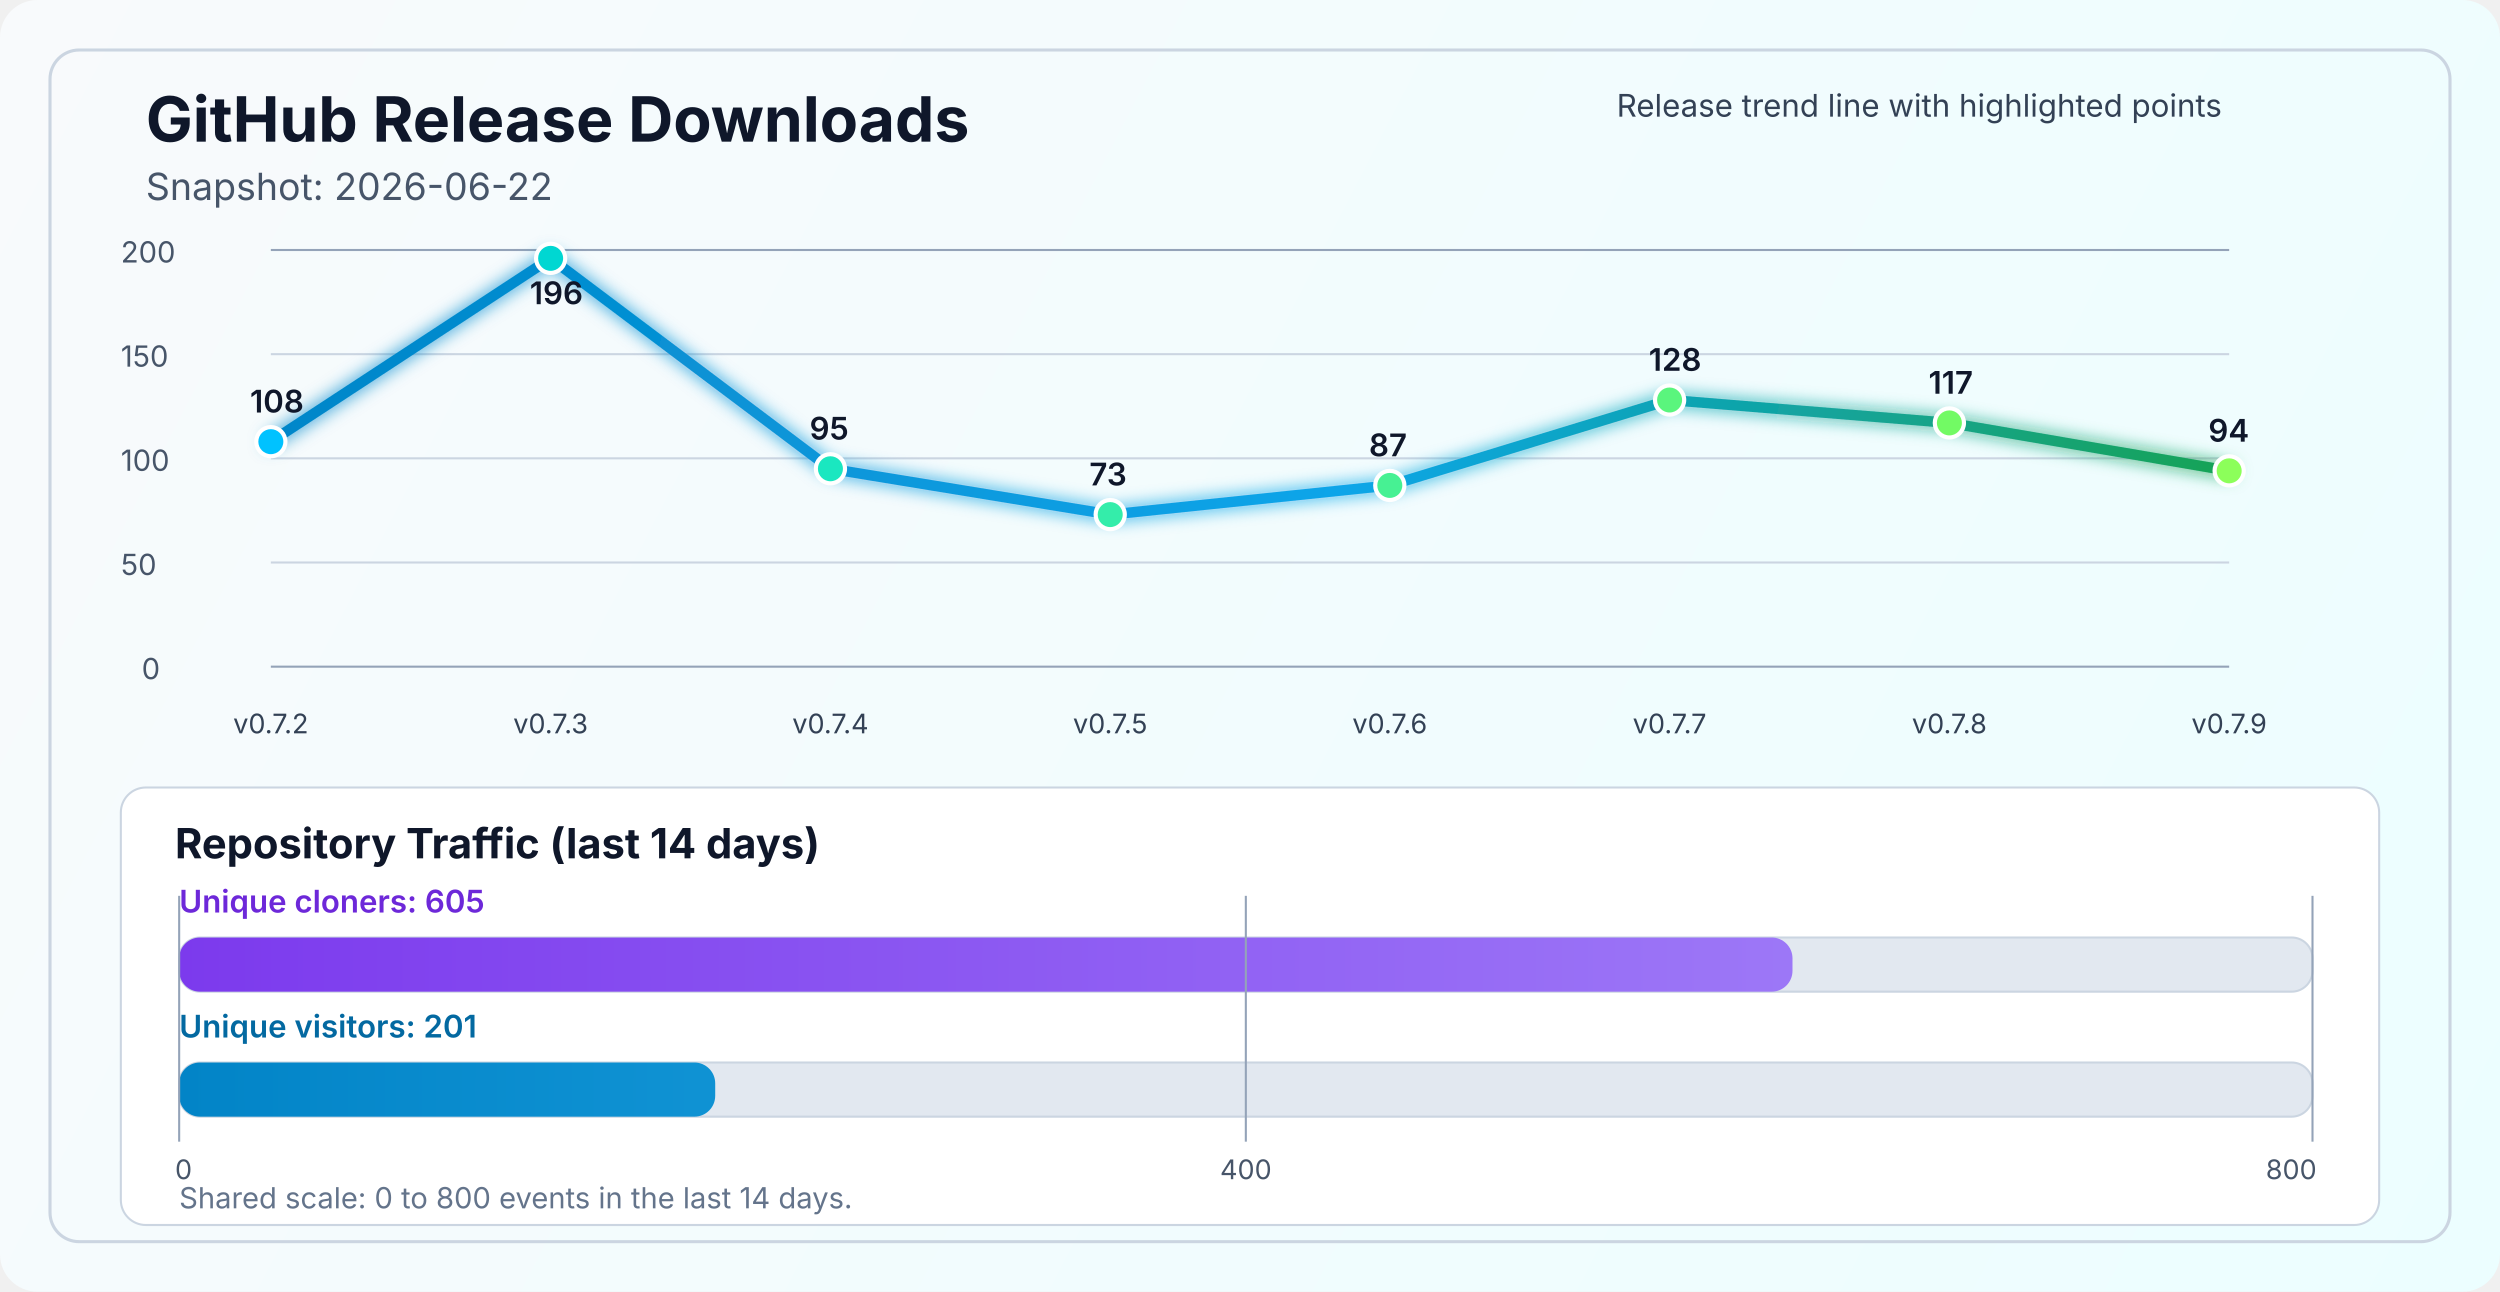
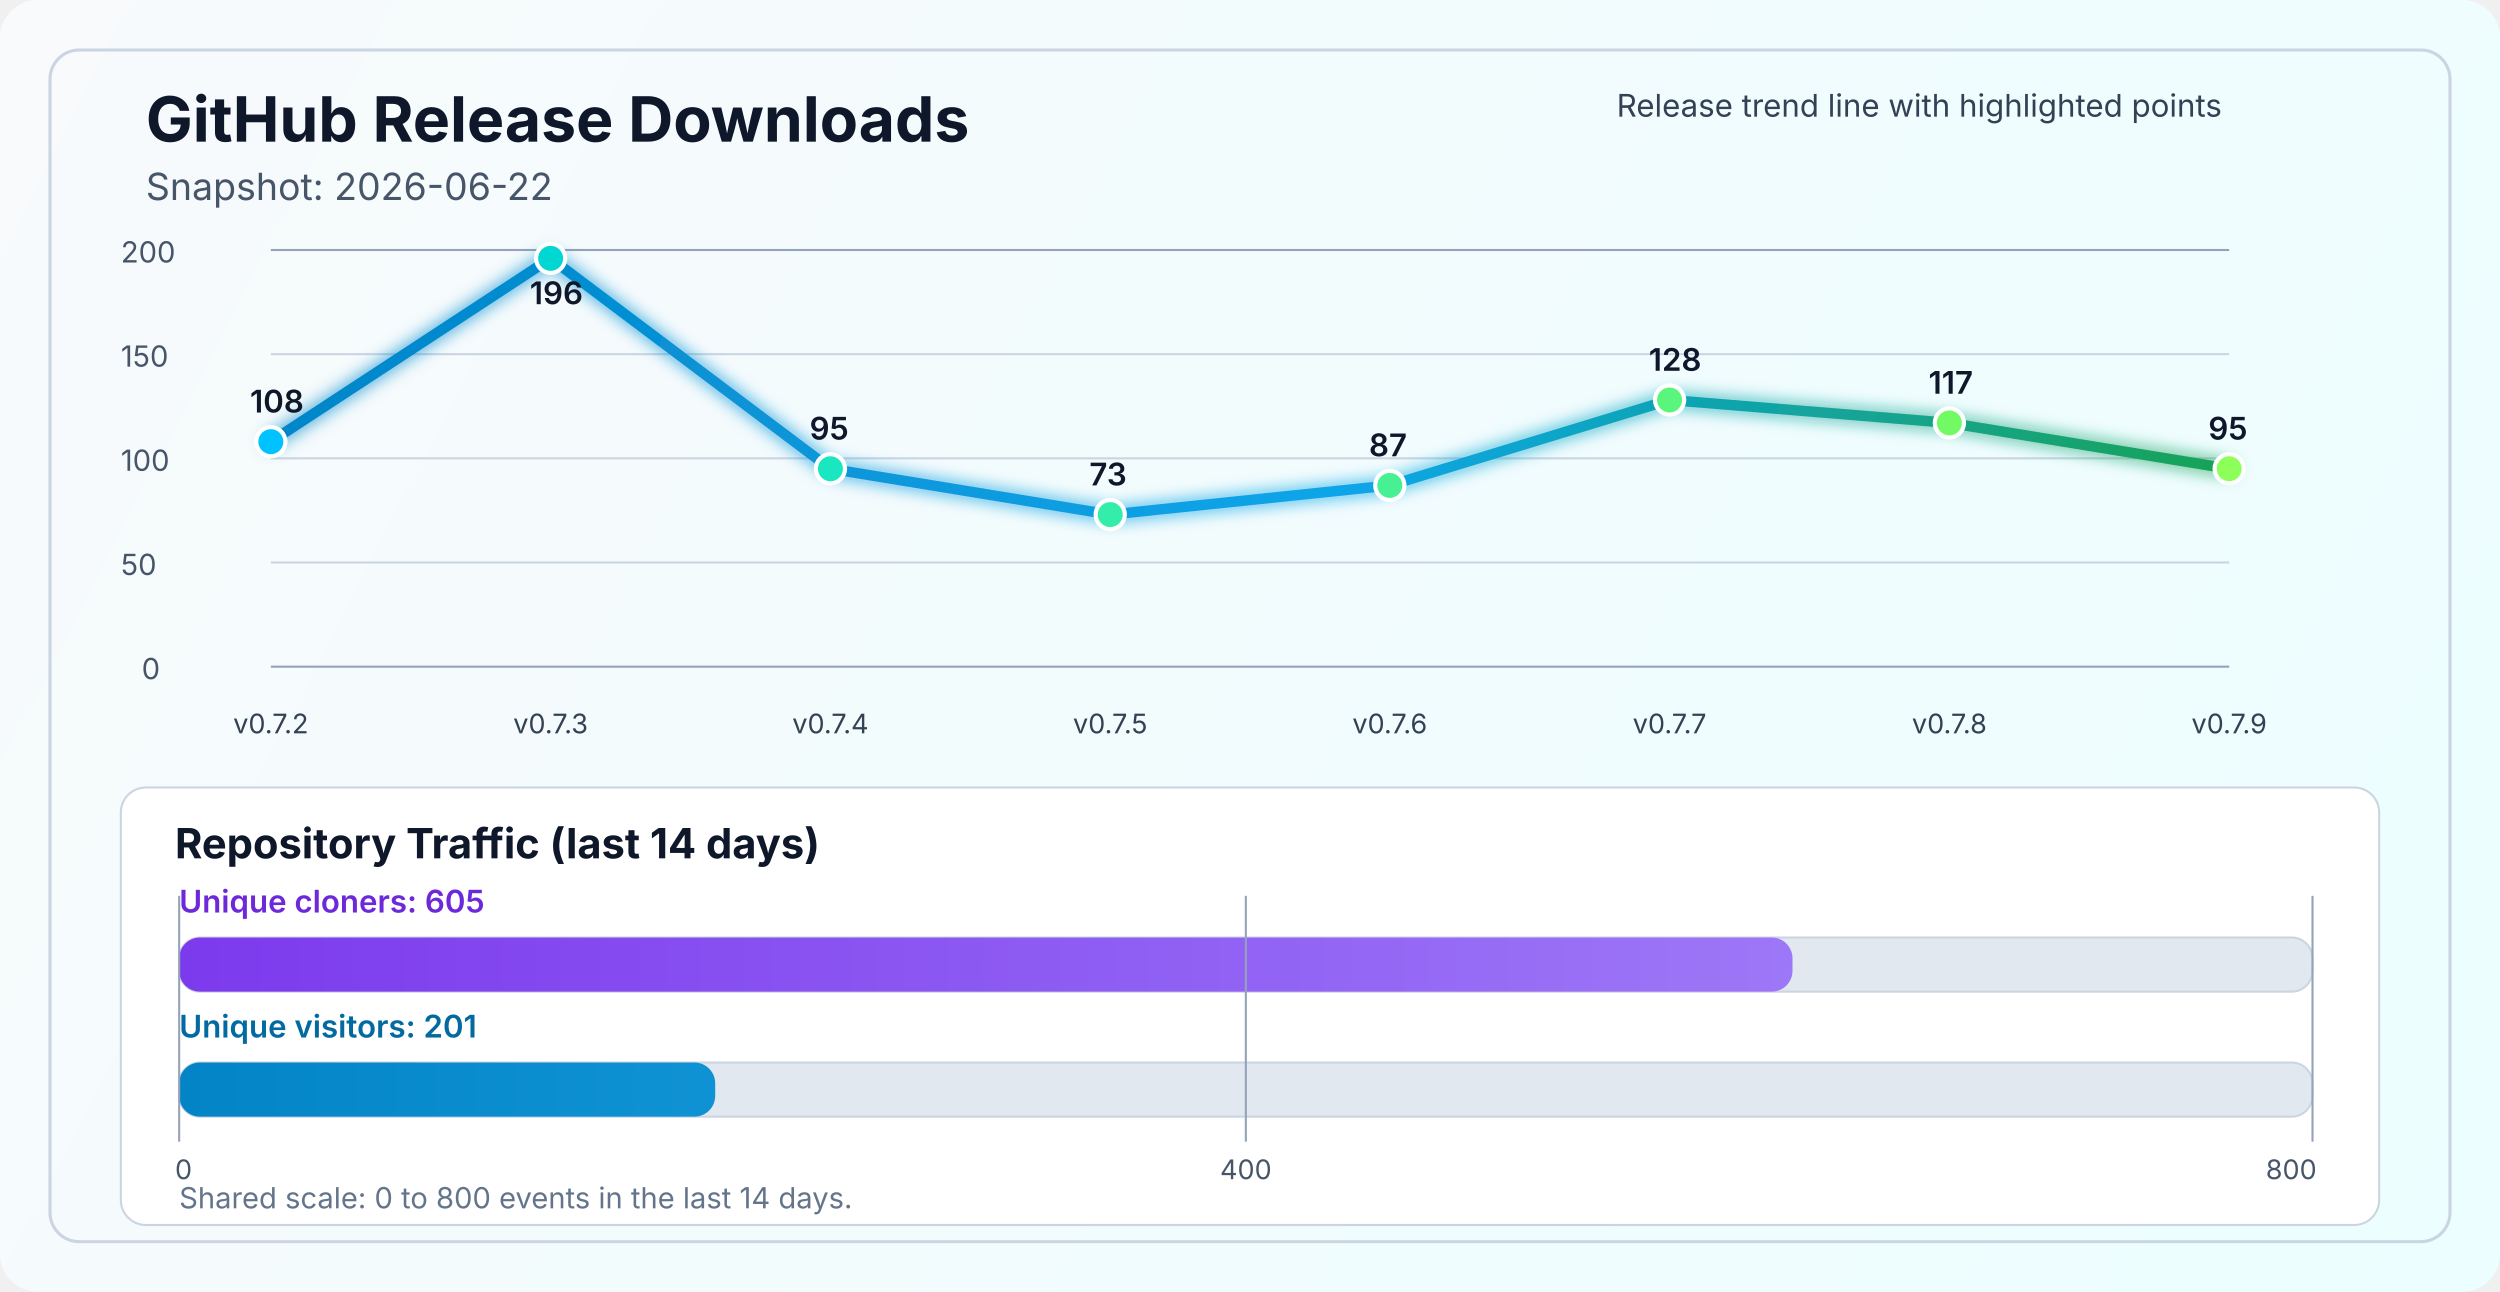
<svg xmlns="http://www.w3.org/2000/svg" width="1200" height="620" viewBox="0 0 1200 620" fill="none" role="img" aria-labelledby="title desc">
  <defs>
    <linearGradient id="bg" x1="0" y1="0" x2="1200" y2="620" gradientUnits="userSpaceOnUse">
      <stop stop-color="#F8FAFC" />
      <stop offset="1" stop-color="#ECFEFF" />
    </linearGradient>
    <linearGradient id="line" x1="130" y1="86" x2="1070" y2="340" gradientUnits="userSpaceOnUse">
      <stop stop-color="#0284C7" />
      <stop offset="0.55" stop-color="#0EA5E9" />
      <stop offset="1" stop-color="#16A34A" />
    </linearGradient>
    <linearGradient id="cloneFill" x1="86" y1="450" x2="1110" y2="450" gradientUnits="userSpaceOnUse">
      <stop stop-color="#7C3AED" />
      <stop offset="1" stop-color="#A78BFA" />
    </linearGradient>
    <linearGradient id="viewFill" x1="86" y1="482" x2="1110" y2="482" gradientUnits="userSpaceOnUse">
      <stop stop-color="#0284C7" />
      <stop offset="1" stop-color="#38BDF8" />
    </linearGradient>
    <filter id="glow" x="-50%" y="-50%" width="200%" height="200%">
      <feGaussianBlur stdDeviation="4" result="blur" />
      <feMerge>
        <feMergeNode in="blur" />
        <feMergeNode in="SourceGraphic" />
      </feMerge>
    </filter>
  </defs>
  <rect width="1200" height="620" rx="18" fill="url(#bg)" />
  <rect x="24" y="24" width="1152" height="572" rx="14" stroke="#CBD5E1" stroke-width="1.5" />
  <text x="70" y="68" fill="#0F172A" font-size="30" font-family="SF Pro Display, -apple-system, BlinkMacSystemFont, Segoe UI, sans-serif" font-weight="700">GitHub Release Downloads</text>
  <text x="70" y="96" fill="#475569" font-size="18" font-family="SF Pro Text, -apple-system, BlinkMacSystemFont, Segoe UI, sans-serif">Snapshot: 2026-06-22</text>
  <line x1="130" y1="320.0" x2="1070" y2="320.0" stroke="#94A3B8" stroke-width="1" />
  <line x1="130" y1="270.0" x2="1070" y2="270.0" stroke="#CBD5E1" stroke-width="1" />
  <line x1="130" y1="220.0" x2="1070" y2="220.0" stroke="#CBD5E1" stroke-width="1" />
  <line x1="130" y1="170.0" x2="1070" y2="170.0" stroke="#CBD5E1" stroke-width="1" />
  <line x1="130" y1="120.0" x2="1070" y2="120.0" stroke="#94A3B8" stroke-width="1" />
  <text x="68" y="326.0" fill="#475569" font-size="14" font-family="SF Pro Text, -apple-system, BlinkMacSystemFont, Segoe UI, sans-serif">0</text>
  <text x="58" y="276.0" fill="#475569" font-size="14" font-family="SF Pro Text, -apple-system, BlinkMacSystemFont, Segoe UI, sans-serif">50</text>
  <text x="58" y="226.0" fill="#475569" font-size="14" font-family="SF Pro Text, -apple-system, BlinkMacSystemFont, Segoe UI, sans-serif">100</text>
  <text x="58" y="176.0" fill="#475569" font-size="14" font-family="SF Pro Text, -apple-system, BlinkMacSystemFont, Segoe UI, sans-serif">150</text>
  <text x="58" y="126.0" fill="#475569" font-size="14" font-family="SF Pro Text, -apple-system, BlinkMacSystemFont, Segoe UI, sans-serif">200</text>
-   <polyline points="130.0,212.0 264.3,124.0 398.6,225.0 532.9,247.0 667.1,233.0 801.4,192.0 935.7,203.0 1070.0,226.0" fill="none" stroke="url(#line)" stroke-width="5" stroke-linecap="round" stroke-linejoin="round" filter="url(#glow)" />
+   <polyline points="130.0,212.0 264.3,124.0 398.6,225.0 532.9,247.0 667.1,233.0 801.4,192.0 935.7,203.0 1070.0,225.0" fill="none" stroke="url(#line)" stroke-width="5" stroke-linecap="round" stroke-linejoin="round" filter="url(#glow)" />
  <circle cx="130.0" cy="212.0" r="7" fill="#00C2FF" stroke="#FFFFFF" stroke-width="2" />
  <circle cx="264.3" cy="124.0" r="7" fill="#00D7D2" stroke="#FFFFFF" stroke-width="2" />
  <circle cx="398.6" cy="225.0" r="7" fill="#1AE7C0" stroke="#FFFFFF" stroke-width="2" />
  <circle cx="532.9" cy="247.0" r="7" fill="#34EDAA" stroke="#FFFFFF" stroke-width="2" />
  <circle cx="667.1" cy="233.0" r="7" fill="#47F193" stroke="#FFFFFF" stroke-width="2" />
  <circle cx="801.4" cy="192.0" r="7" fill="#5AF57D" stroke="#FFFFFF" stroke-width="2" />
  <circle cx="935.7" cy="203.0" r="7" fill="#72FA64" stroke="#FFFFFF" stroke-width="2" />
-   <circle cx="1070.0" cy="226.0" r="7" fill="#8CFF5A" stroke="#FFFFFF" stroke-width="2" />
+   <circle cx="1070.0" cy="225.0" r="7" fill="#8CFF5A" stroke="#FFFFFF" stroke-width="2" />
  <text x="130.0" y="352" text-anchor="middle" fill="#334155" font-size="13" font-family="SF Pro Text, -apple-system, BlinkMacSystemFont, Segoe UI, sans-serif">v0.7.2</text>
  <text x="264.3" y="352" text-anchor="middle" fill="#334155" font-size="13" font-family="SF Pro Text, -apple-system, BlinkMacSystemFont, Segoe UI, sans-serif">v0.7.3</text>
  <text x="398.6" y="352" text-anchor="middle" fill="#334155" font-size="13" font-family="SF Pro Text, -apple-system, BlinkMacSystemFont, Segoe UI, sans-serif">v0.7.4</text>
  <text x="532.9" y="352" text-anchor="middle" fill="#334155" font-size="13" font-family="SF Pro Text, -apple-system, BlinkMacSystemFont, Segoe UI, sans-serif">v0.7.5</text>
  <text x="667.1" y="352" text-anchor="middle" fill="#334155" font-size="13" font-family="SF Pro Text, -apple-system, BlinkMacSystemFont, Segoe UI, sans-serif">v0.7.6</text>
  <text x="801.4" y="352" text-anchor="middle" fill="#334155" font-size="13" font-family="SF Pro Text, -apple-system, BlinkMacSystemFont, Segoe UI, sans-serif">v0.7.7</text>
  <text x="935.7" y="352" text-anchor="middle" fill="#334155" font-size="13" font-family="SF Pro Text, -apple-system, BlinkMacSystemFont, Segoe UI, sans-serif">v0.7.8</text>
  <text x="1070.0" y="352" text-anchor="middle" fill="#334155" font-size="13" font-family="SF Pro Text, -apple-system, BlinkMacSystemFont, Segoe UI, sans-serif">v0.7.9</text>
  <text x="120.0" y="198.0" fill="#0F172A" font-size="15" font-family="SF Pro Text, -apple-system, BlinkMacSystemFont, Segoe UI, sans-serif" font-weight="600">108</text>
  <text x="254.3" y="146.0" fill="#0F172A" font-size="15" font-family="SF Pro Text, -apple-system, BlinkMacSystemFont, Segoe UI, sans-serif" font-weight="600">196</text>
  <text x="388.6" y="211.0" fill="#0F172A" font-size="15" font-family="SF Pro Text, -apple-system, BlinkMacSystemFont, Segoe UI, sans-serif" font-weight="600">95</text>
  <text x="522.9" y="233.0" fill="#0F172A" font-size="15" font-family="SF Pro Text, -apple-system, BlinkMacSystemFont, Segoe UI, sans-serif" font-weight="600">73</text>
  <text x="657.1" y="219.0" fill="#0F172A" font-size="15" font-family="SF Pro Text, -apple-system, BlinkMacSystemFont, Segoe UI, sans-serif" font-weight="600">87</text>
  <text x="791.4" y="178.0" fill="#0F172A" font-size="15" font-family="SF Pro Text, -apple-system, BlinkMacSystemFont, Segoe UI, sans-serif" font-weight="600">128</text>
  <text x="925.7" y="189.0" fill="#0F172A" font-size="15" font-family="SF Pro Text, -apple-system, BlinkMacSystemFont, Segoe UI, sans-serif" font-weight="600">117</text>
-   <text x="1060.0" y="212.0" fill="#0F172A" font-size="15" font-family="SF Pro Text, -apple-system, BlinkMacSystemFont, Segoe UI, sans-serif" font-weight="600">94</text>
+   <text x="1060.0" y="211.0" fill="#0F172A" font-size="15" font-family="SF Pro Text, -apple-system, BlinkMacSystemFont, Segoe UI, sans-serif" font-weight="600">95</text>
  <text x="776" y="56" fill="#334155" font-size="15" font-family="SF Pro Text, -apple-system, BlinkMacSystemFont, Segoe UI, sans-serif">Release trend line with highlighted points</text>
  <rect x="58" y="378" width="1084" height="210" rx="12" fill="#FFFFFF" stroke="#CBD5E1" stroke-width="1" />
  <text x="84" y="412" fill="#0F172A" font-size="20" font-family="SF Pro Text, -apple-system, BlinkMacSystemFont, Segoe UI, sans-serif" font-weight="700">Repository Traffic (last 14 days)</text>
  <text x="86" y="438" fill="#6D28D9" font-size="15" font-family="SF Pro Text, -apple-system, BlinkMacSystemFont, Segoe UI, sans-serif" font-weight="600">Unique cloners: 605</text>
  <rect x="86" y="450" width="1024" height="26" rx="10" fill="#E2E8F0" stroke="#CBD5E1" stroke-width="1" />
  <rect x="86" y="450" width="774.4" height="26" rx="10" fill="url(#cloneFill)" />
  <text x="86" y="498" fill="#0369A1" font-size="15" font-family="SF Pro Text, -apple-system, BlinkMacSystemFont, Segoe UI, sans-serif" font-weight="600">Unique visitors: 201</text>
  <rect x="86" y="510" width="1024" height="26" rx="10" fill="#E2E8F0" stroke="#CBD5E1" stroke-width="1" />
  <rect x="86" y="510" width="257.3" height="26" rx="10" fill="url(#viewFill)" />
  <line x1="86" y1="430" x2="86" y2="548" stroke="#94A3B8" stroke-width="1" />
  <line x1="598.0" y1="430" x2="598.0" y2="548" stroke="#94A3B8" stroke-width="1" />
  <line x1="1110" y1="430" x2="1110" y2="548" stroke="#94A3B8" stroke-width="1" />
  <text x="84" y="566" text-anchor="start" fill="#475569" font-size="13" font-family="SF Pro Text, -apple-system, BlinkMacSystemFont, Segoe UI, sans-serif">0</text>
  <text x="598.0" y="566" text-anchor="middle" fill="#475569" font-size="13" font-family="SF Pro Text, -apple-system, BlinkMacSystemFont, Segoe UI, sans-serif">400</text>
  <text x="1112" y="566" text-anchor="end" fill="#475569" font-size="13" font-family="SF Pro Text, -apple-system, BlinkMacSystemFont, Segoe UI, sans-serif">800</text>
  <text x="86" y="580" fill="#64748B" font-size="14" font-family="SF Pro Text, -apple-system, BlinkMacSystemFont, Segoe UI, sans-serif">Shared scale: 0 to 800 events in the last 14 days.</text>
</svg>
